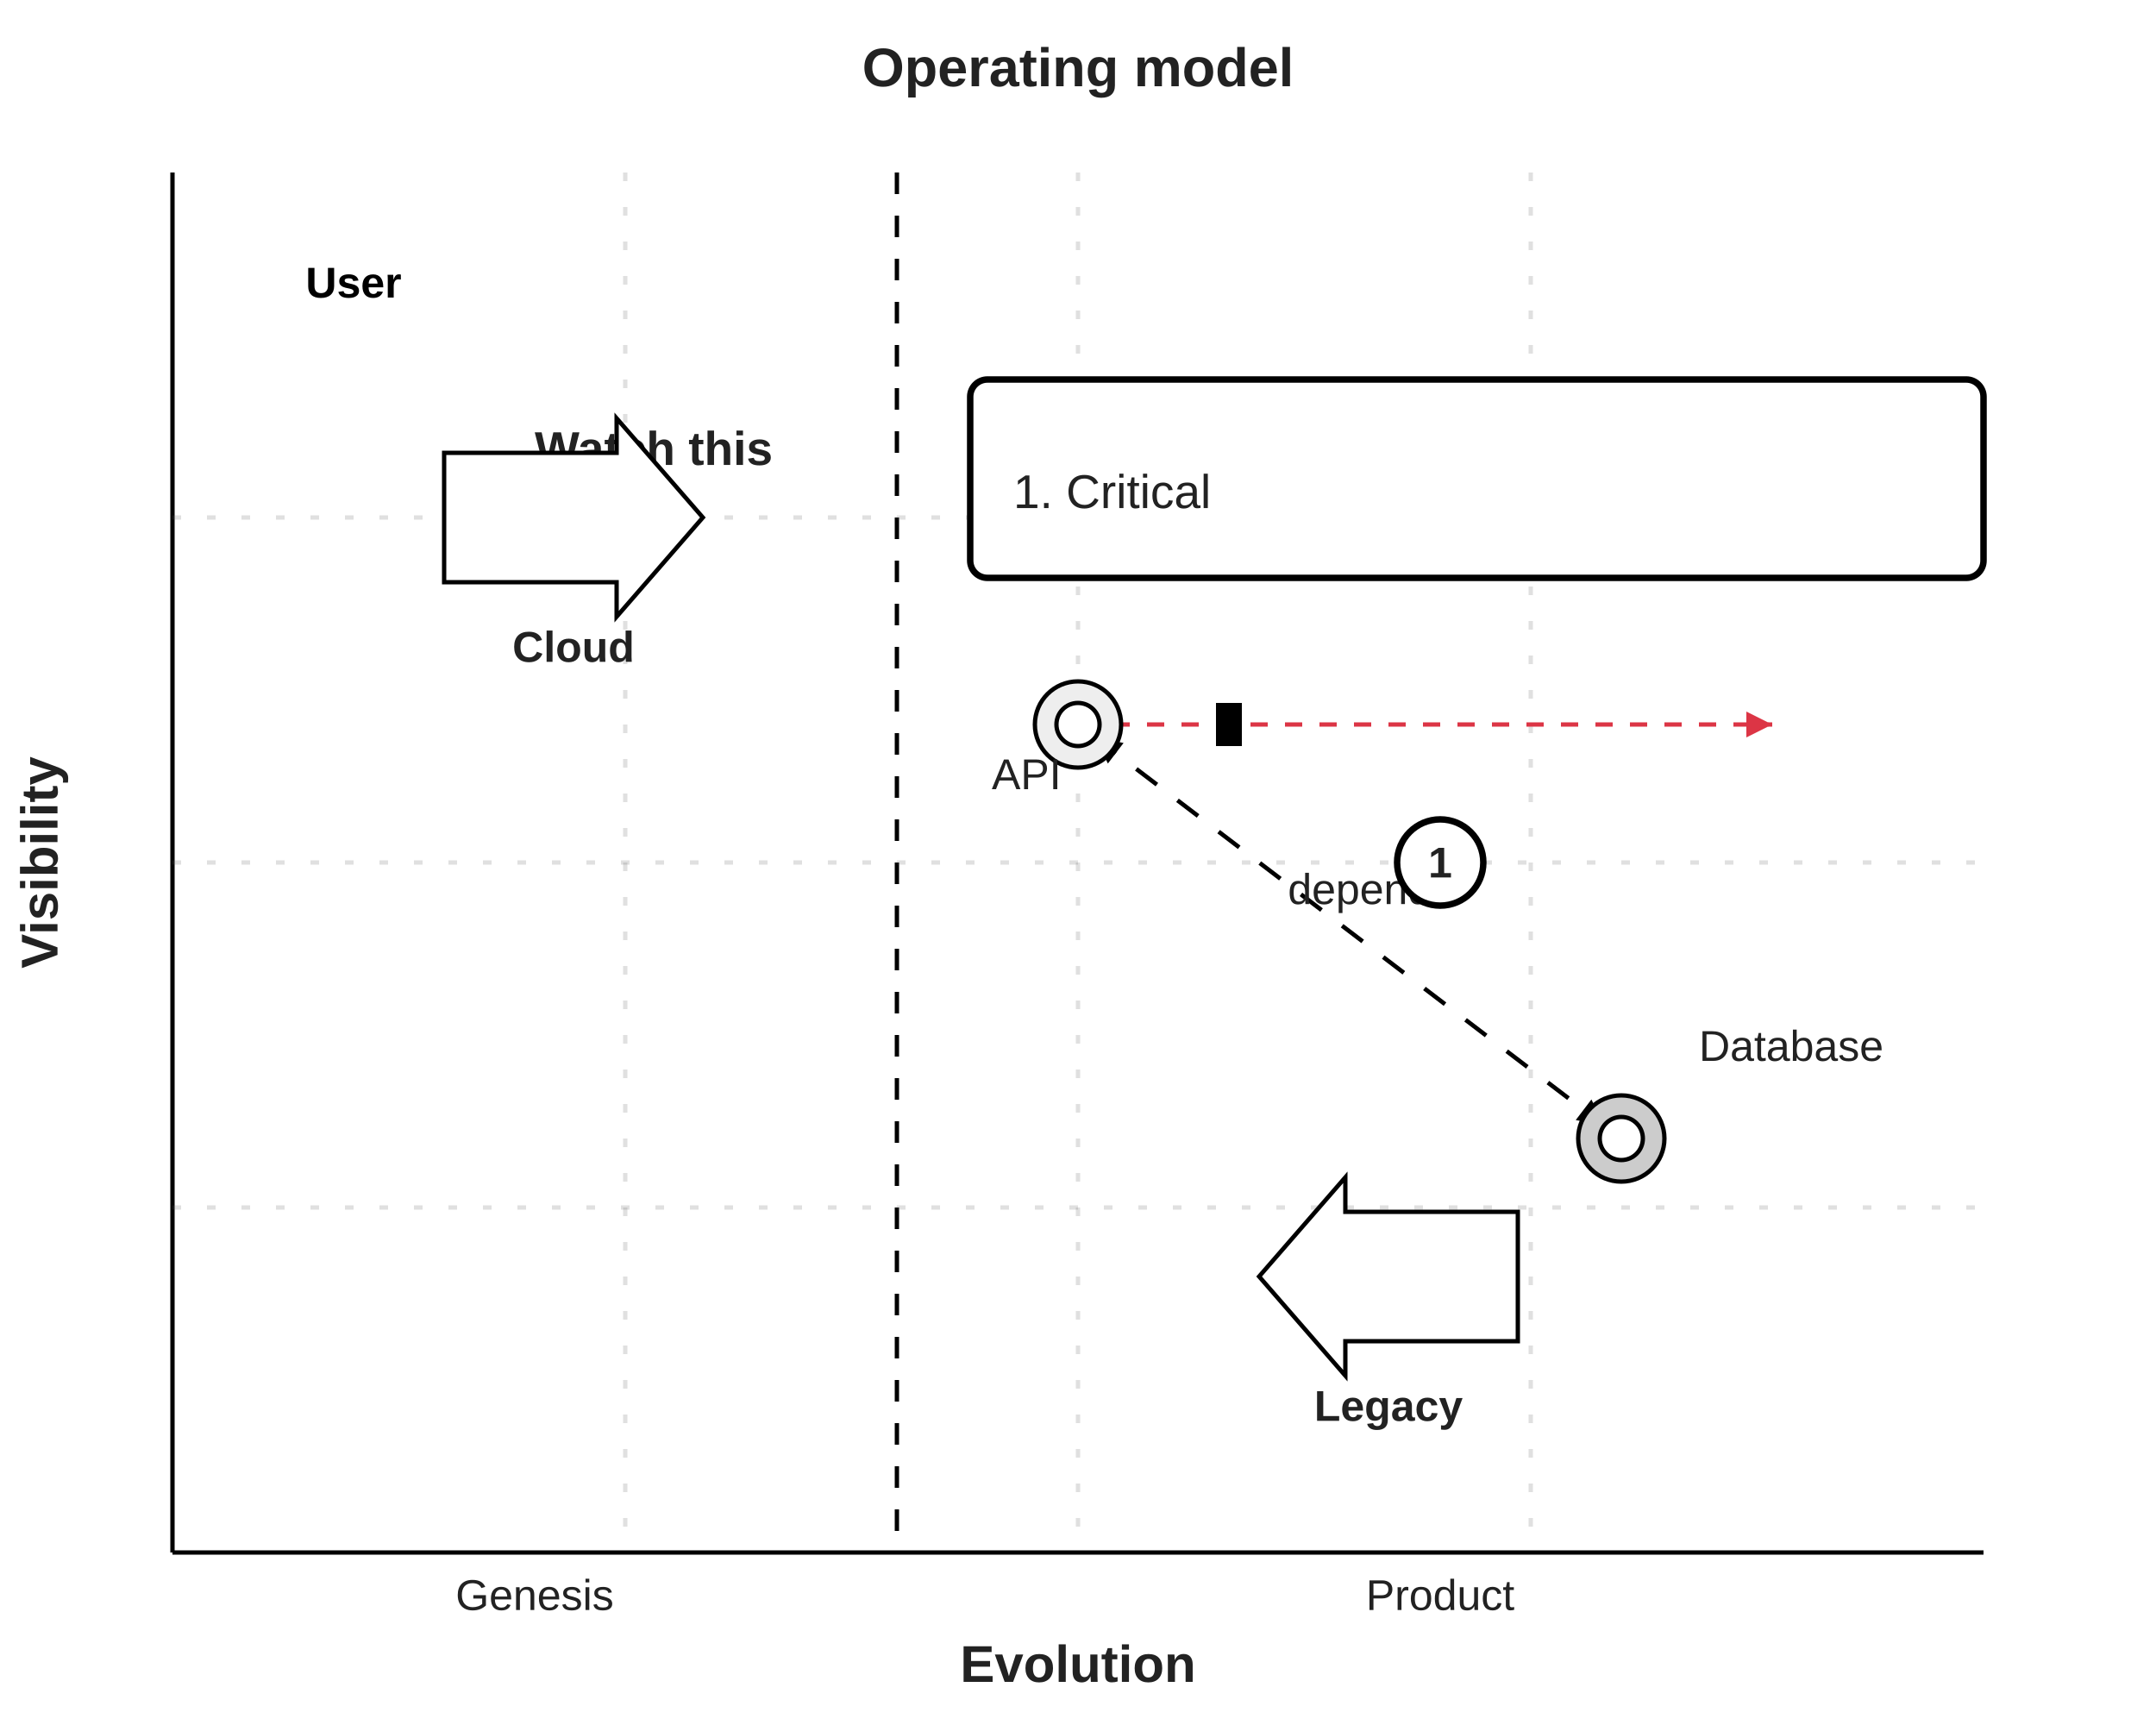
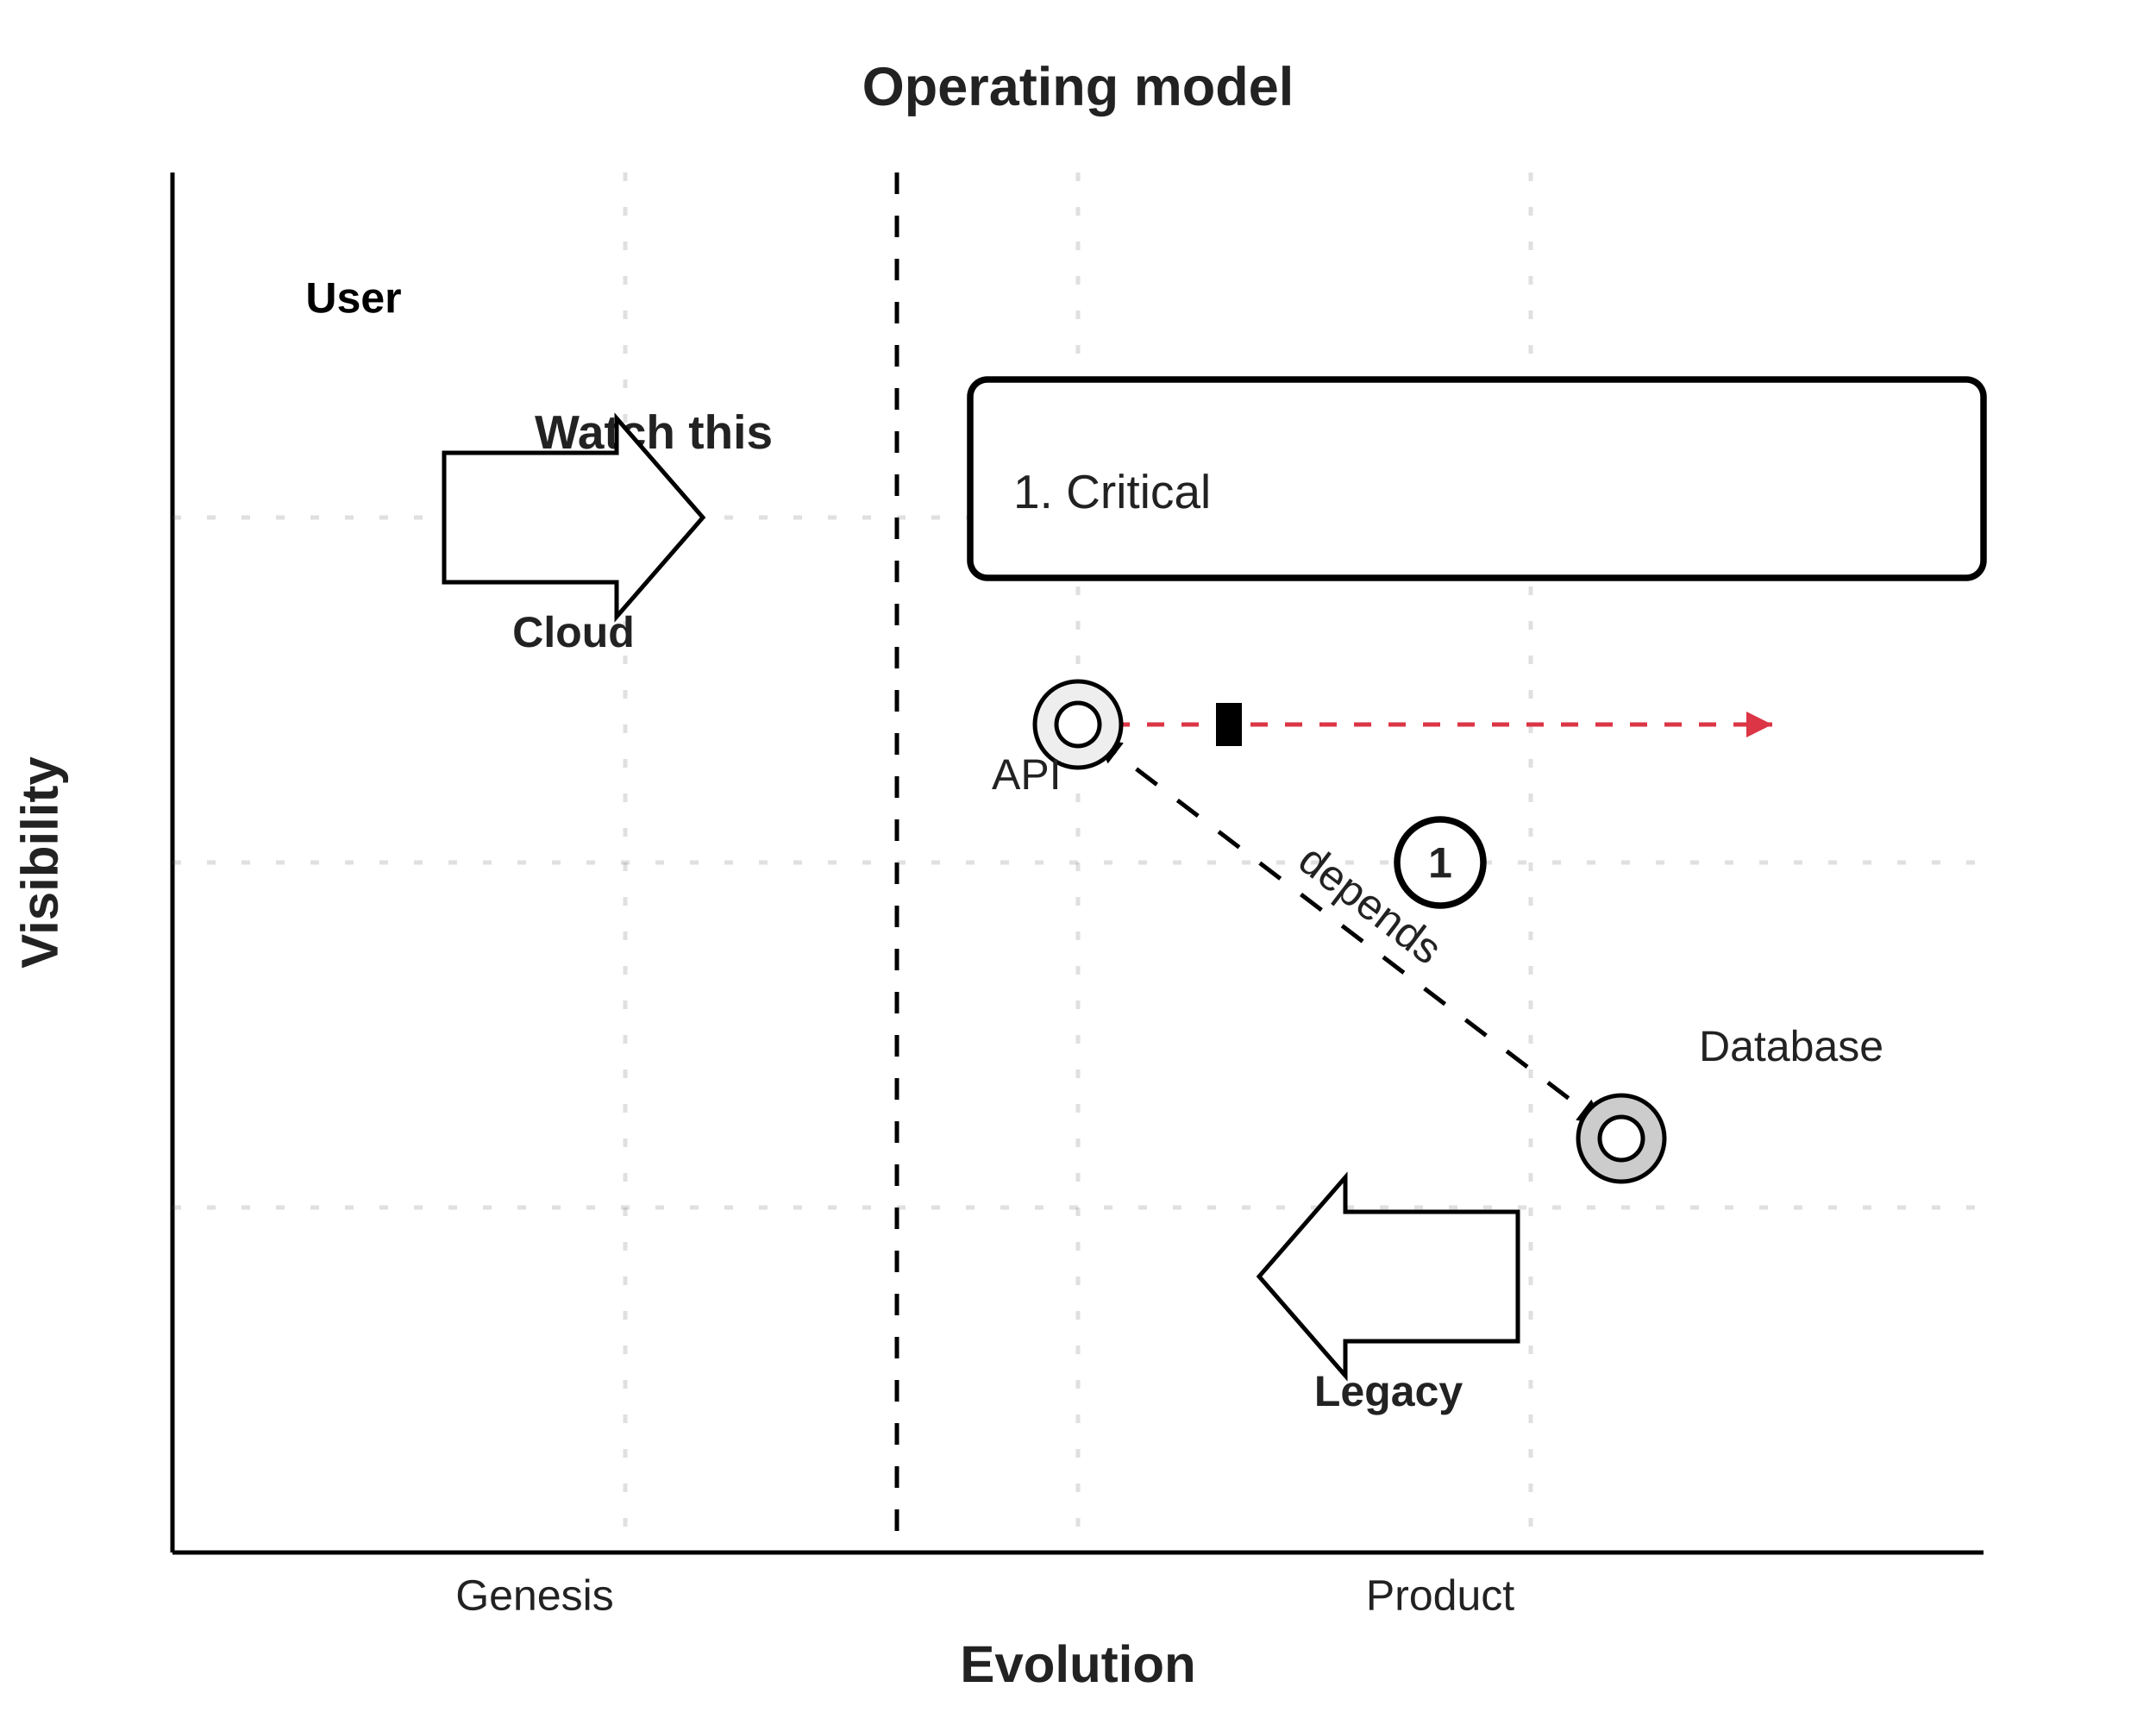
- <svg xmlns="http://www.w3.org/2000/svg" aria-labelledby="diagram-title" height="400" role="img" viewBox="0 0 500 400" width="500">
-   <rect class="wardley-background" data-role="group" fill="#ffffff" height="400" id="wardley-background-0" width="500" x="0" y="0" />
-   <text class="wardley-title" data-role="title" dominant-baseline="alphabetic" fill="#222222" font-family="Arial, sans-serif" font-size="12.6" font-weight="700" id="title-1" text-anchor="middle" x="250" y="20">Operating model</text>
-   <line class="wardley-axis" data-role="edge" id="wardley-axis-2" stroke="#000000" stroke-linecap="butt" stroke-linejoin="miter" stroke-width="1" x1="40" x2="460" y1="360" y2="360" />
-   <line class="wardley-axis" data-role="edge" id="wardley-axis-3" stroke="#000000" stroke-linecap="butt" stroke-linejoin="miter" stroke-width="1" x1="40" x2="40" y1="40" y2="360" />
-   <text class="wardley-axis-label wardley-axis-label-x" data-role="label" dominant-baseline="alphabetic" fill="#222222" font-family="Arial, sans-serif" font-size="12" font-weight="700" id="label-4" text-anchor="middle" x="250" y="390">Evolution</text>
-   <g class="wardley-axis-label-y-group" id="wardley-y-label-5" transform="rotate(-90 13.3333 200)">
-     <text class="wardley-axis-label wardley-axis-label-y" data-role="label" dominant-baseline="alphabetic" fill="#222222" font-family="Arial, sans-serif" font-size="12" font-weight="700" id="label-6" text-anchor="middle" x="13.333" y="200">Visibility</text>
+ <svg xmlns="http://www.w3.org/2000/svg" viewBox="0 0 500 400" width="500" height="400" role="img" aria-labelledby="diagram-title">
+   <rect id="wardley-background-0" class="wardley-background" data-role="group" x="0" y="0" width="500" height="400" fill="#ffffff" />
+   <text id="title-1" class="wardley-title" data-role="title" x="250" y="20" text-anchor="middle" dominant-baseline="central" font-family="Arial, sans-serif" font-size="12.6" font-weight="700" fill="#222222">Operating model</text>
+   <line id="wardley-axis-2" class="wardley-axis" data-role="edge" x1="40" y1="360" x2="460" y2="360" stroke="#000000" stroke-width="1" stroke-linecap="butt" stroke-linejoin="miter" />
+   <line id="wardley-axis-3" class="wardley-axis" data-role="edge" x1="40" y1="40" x2="40" y2="360" stroke="#000000" stroke-width="1" stroke-linecap="butt" stroke-linejoin="miter" />
+   <text id="label-4" class="wardley-axis-label wardley-axis-label-x" data-role="label" x="250" y="390" text-anchor="middle" dominant-baseline="alphabetic" font-family="Arial, sans-serif" font-size="12" font-weight="700" fill="#222222">Evolution</text>
+   <g id="wardley-y-label-5" class="wardley-axis-label-y-group" transform="rotate(-90 13.3333 200)">
+     <text id="label-6" class="wardley-axis-label wardley-axis-label-y" data-role="label" x="13.333" y="200" text-anchor="middle" dominant-baseline="alphabetic" font-family="Arial, sans-serif" font-size="12" font-weight="700" fill="#222222">Visibility</text>
  </g>
-   <text class="wardley-stage-label" data-role="label" dominant-baseline="alphabetic" fill="#222222" font-family="Arial, sans-serif" font-size="10" font-weight="400" id="label-7" text-anchor="middle" x="124" y="373.333">Genesis</text>
-   <line class="wardley-stage-boundary" data-role="edge" id="wardley-stage-boundary-8" stroke="#000000" stroke-dasharray="5 5" stroke-linecap="butt" stroke-linejoin="miter" stroke-width="1" x1="208" x2="208" y1="40" y2="360" />
-   <text class="wardley-stage-label" data-role="label" dominant-baseline="alphabetic" fill="#222222" font-family="Arial, sans-serif" font-size="10" font-weight="400" id="label-9" text-anchor="middle" x="334" y="373.333">Product</text>
-   <line class="wardley-grid-line" data-role="edge" id="wardley-grid-10" stroke="#646464" stroke-dasharray="2 6" stroke-linecap="butt" stroke-linejoin="miter" stroke-opacity="0.2" stroke-width="1" x1="145" x2="145" y1="40" y2="360" />
-   <line class="wardley-grid-line" data-role="edge" id="wardley-grid-11" stroke="#646464" stroke-dasharray="2 6" stroke-linecap="butt" stroke-linejoin="miter" stroke-opacity="0.2" stroke-width="1" x1="40" x2="460" y1="280" y2="280" />
-   <line class="wardley-grid-line" data-role="edge" id="wardley-grid-12" stroke="#646464" stroke-dasharray="2 6" stroke-linecap="butt" stroke-linejoin="miter" stroke-opacity="0.2" stroke-width="1" x1="250" x2="250" y1="40" y2="360" />
-   <line class="wardley-grid-line" data-role="edge" id="wardley-grid-13" stroke="#646464" stroke-dasharray="2 6" stroke-linecap="butt" stroke-linejoin="miter" stroke-opacity="0.2" stroke-width="1" x1="40" x2="460" y1="200" y2="200" />
-   <line class="wardley-grid-line" data-role="edge" id="wardley-grid-14" stroke="#646464" stroke-dasharray="2 6" stroke-linecap="butt" stroke-linejoin="miter" stroke-opacity="0.2" stroke-width="1" x1="355" x2="355" y1="40" y2="360" />
-   <line class="wardley-grid-line" data-role="edge" id="wardley-grid-15" stroke="#646464" stroke-dasharray="2 6" stroke-linecap="butt" stroke-linejoin="miter" stroke-opacity="0.2" stroke-width="1" x1="40" x2="460" y1="120" y2="120" />
-   <line aria-label="depends" class="wardley-link" data-role="edge" id="wardley-link-16" stroke="#000000" stroke-dasharray="6 6" stroke-linecap="butt" stroke-linejoin="miter" stroke-width="1" x1="253.977" x2="372.023" y1="171.03" y2="260.97" />
-   <polygon class="wardley-link-arrow" data-role="edge" fill="#000000" id="wardley-arrow-17" points="372.023,260.97 365.432,259.72 369.068,254.947" />
-   <polygon class="wardley-link-arrow" data-role="edge" fill="#000000" id="wardley-arrow-18" points="253.977,171.03 260.568,172.28 256.932,177.053" />
-   <text class="wardley-link-label" data-role="label" dominant-baseline="alphabetic" fill="#222222" font-family="Arial, sans-serif" font-size="10" font-weight="400" id="label-19" text-anchor="middle" x="317.848" y="209.637">depends</text>
-   <path class="wardley-trend" d="M250 168 L411 168" data-role="edge" fill="none" id="wardley-trend-20" stroke="#dc3545" stroke-dasharray="4 4" stroke-linecap="butt" stroke-linejoin="miter" stroke-width="1" />
-   <polygon class="wardley-trend-arrow" data-role="edge" fill="#dc3545" id="wardley-arrow-21" points="411,168 405,171 405,165" />
-   <text class="wardley-node-label" data-role="label" dominant-baseline="alphabetic" fill="#000000" font-family="Arial, sans-serif" font-size="10" font-weight="700" id="label-22" text-anchor="middle" x="82" y="69">User</text>
-   <circle class="wardley-build-overlay" cx="250" cy="168" data-role="node" fill="#eeeeee" id="wardley-strategy-23" r="10" stroke="#000000" stroke-linecap="butt" stroke-linejoin="miter" stroke-width="1" />
-   <circle aria-label="API" class="wardley-component" cx="250" cy="168" data-role="node" fill="#ffffff" id="wardley-component-24" r="5" stroke="#000000" stroke-linecap="butt" stroke-linejoin="miter" stroke-width="1" />
-   <line class="wardley-inertia" data-role="annotation" id="wardley-inertia-25" stroke="#000000" stroke-linecap="butt" stroke-linejoin="miter" stroke-width="6" x1="285" x2="285" y1="163" y2="173" />
-   <text class="wardley-node-label" data-role="label" dominant-baseline="alphabetic" fill="#222222" font-family="Arial, sans-serif" font-size="10" font-weight="400" id="label-26" text-anchor="start" x="230" y="183">API</text>
-   <circle class="wardley-buy-overlay" cx="376" cy="264" data-role="node" fill="#cccccc" id="wardley-strategy-27" r="10" stroke="#000000" stroke-linecap="butt" stroke-linejoin="miter" stroke-width="1" />
-   <circle aria-label="Database" class="wardley-component" cx="376" cy="264" data-role="node" fill="#ffffff" id="wardley-component-28" r="5" stroke="#000000" stroke-linecap="butt" stroke-linejoin="miter" stroke-width="1" />
-   <text class="wardley-node-label" data-role="label" dominant-baseline="alphabetic" fill="#222222" font-family="Arial, sans-serif" font-size="10" font-weight="400" id="label-29" text-anchor="start" x="394" y="246">Database</text>
-   <circle class="wardley-annotation-circle" cx="334" cy="200" data-role="annotation" fill="#ffffff" id="wardley-annotation-30" r="10" stroke="#000000" stroke-linecap="butt" stroke-linejoin="miter" stroke-width="1.5" />
-   <text class="wardley-annotation-number" data-role="label" dominant-baseline="central" fill="#222222" font-family="Arial, sans-serif" font-size="10" font-weight="700" id="label-31" text-anchor="middle" x="334" y="200">1</text>
-   <rect class="wardley-annotations-box" data-role="annotation" fill="#ffffff" height="46" id="wardley-annotations-box-32" rx="4" ry="4" stroke="#000000" stroke-linecap="butt" stroke-linejoin="miter" stroke-width="1.5" width="235" x="225" y="88" />
-   <text class="wardley-annotation-text" data-role="label" dominant-baseline="central" fill="#222222" font-family="Arial, sans-serif" font-size="11" font-weight="400" id="label-33" text-anchor="start" x="235" y="114">1. Critical</text>
-   <text class="wardley-note" data-role="annotation" dominant-baseline="central" fill="#222222" font-family="Arial, sans-serif" font-size="11" font-weight="700" id="annotation-34" text-anchor="start" x="124" y="104">Watch this</text>
-   <path aria-label="Cloud" class="wardley-marker" d="M103 105 L143 105 L143 97 L163 120 L143 143 L143 135 L103 135 Z" data-role="annotation" fill="#ffffff" id="wardley-marker-35" stroke="#000000" stroke-linecap="butt" stroke-linejoin="miter" stroke-width="1" />
-   <text class="wardley-marker-label" data-role="label" dominant-baseline="central" fill="#222222" font-family="Arial, sans-serif" font-size="10" font-weight="700" id="label-36" text-anchor="middle" x="133" y="150">Cloud</text>
-   <path aria-label="Legacy" class="wardley-marker" d="M352 281 L312 281 L312 273 L292 296 L312 319 L312 311 L352 311 Z" data-role="annotation" fill="#ffffff" id="wardley-marker-37" stroke="#000000" stroke-linecap="butt" stroke-linejoin="miter" stroke-width="1" />
-   <text class="wardley-marker-label" data-role="label" dominant-baseline="central" fill="#222222" font-family="Arial, sans-serif" font-size="10" font-weight="700" id="label-38" text-anchor="middle" x="322" y="326">Legacy</text>
+   <text id="label-7" class="wardley-stage-label" data-role="label" x="124" y="373.333" text-anchor="middle" dominant-baseline="alphabetic" font-family="Arial, sans-serif" font-size="10" font-weight="400" fill="#222222">Genesis</text>
+   <line id="wardley-stage-boundary-8" class="wardley-stage-boundary" data-role="edge" x1="208" y1="40" x2="208" y2="360" stroke="#000000" stroke-width="1" stroke-dasharray="5 5" stroke-linecap="butt" stroke-linejoin="miter" />
+   <text id="label-9" class="wardley-stage-label" data-role="label" x="334" y="373.333" text-anchor="middle" dominant-baseline="alphabetic" font-family="Arial, sans-serif" font-size="10" font-weight="400" fill="#222222">Product</text>
+   <line id="wardley-grid-10" class="wardley-grid-line" data-role="edge" x1="145" y1="40" x2="145" y2="360" stroke="#646464" stroke-width="1" stroke-opacity="0.2" stroke-dasharray="2 6" stroke-linecap="butt" stroke-linejoin="miter" />
+   <line id="wardley-grid-11" class="wardley-grid-line" data-role="edge" x1="40" y1="280" x2="460" y2="280" stroke="#646464" stroke-width="1" stroke-opacity="0.2" stroke-dasharray="2 6" stroke-linecap="butt" stroke-linejoin="miter" />
+   <line id="wardley-grid-12" class="wardley-grid-line" data-role="edge" x1="250" y1="40" x2="250" y2="360" stroke="#646464" stroke-width="1" stroke-opacity="0.2" stroke-dasharray="2 6" stroke-linecap="butt" stroke-linejoin="miter" />
+   <line id="wardley-grid-13" class="wardley-grid-line" data-role="edge" x1="40" y1="200" x2="460" y2="200" stroke="#646464" stroke-width="1" stroke-opacity="0.2" stroke-dasharray="2 6" stroke-linecap="butt" stroke-linejoin="miter" />
+   <line id="wardley-grid-14" class="wardley-grid-line" data-role="edge" x1="355" y1="40" x2="355" y2="360" stroke="#646464" stroke-width="1" stroke-opacity="0.2" stroke-dasharray="2 6" stroke-linecap="butt" stroke-linejoin="miter" />
+   <line id="wardley-grid-15" class="wardley-grid-line" data-role="edge" x1="40" y1="120" x2="460" y2="120" stroke="#646464" stroke-width="1" stroke-opacity="0.2" stroke-dasharray="2 6" stroke-linecap="butt" stroke-linejoin="miter" />
+   <line id="wardley-link-16" class="wardley-link" data-role="edge" aria-label="depends" x1="253.977" y1="171.03" x2="372.023" y2="260.97" stroke="#000000" stroke-width="1" stroke-dasharray="6 6" stroke-linecap="butt" stroke-linejoin="miter" />
+   <polygon id="wardley-arrow-17" class="wardley-link-arrow" data-role="edge" points="372.023,260.97 365.432,259.72 369.068,254.947" fill="#000000" />
+   <polygon id="wardley-arrow-18" class="wardley-link-arrow" data-role="edge" points="253.977,171.03 260.568,172.28 256.932,177.053" fill="#000000" />
+   <g id="wardley-link-label-group-19" class="wardley-link-label-group" transform="rotate(37.3039 317.8483 209.6365)">
+     <text id="label-20" class="wardley-link-label" data-role="label" x="317.848" y="209.637" text-anchor="middle" dominant-baseline="central" font-family="Arial, sans-serif" font-size="10" font-weight="400" fill="#222222">depends</text>
+   </g>
+   <line id="wardley-trend-21" class="wardley-trend" data-role="edge" x1="250" y1="168" x2="411" y2="168" stroke="#dc3545" stroke-width="1" stroke-dasharray="4 4" stroke-linecap="butt" stroke-linejoin="miter" />
+   <polygon id="wardley-arrow-22" class="wardley-trend-arrow" data-role="edge" points="411,168 405,171 405,165" fill="#dc3545" />
+   <text id="label-23" class="wardley-node-label" data-role="label" x="82" y="69" text-anchor="middle" dominant-baseline="central" font-family="Arial, sans-serif" font-size="10" font-weight="700" fill="#000000">User</text>
+   <circle id="wardley-strategy-24" class="wardley-build-overlay" data-role="node" cx="250" cy="168" r="10" fill="#eeeeee" stroke="#000000" stroke-width="1" stroke-linecap="butt" stroke-linejoin="miter" />
+   <circle id="wardley-component-25" class="wardley-component" data-role="node" aria-label="API" cx="250" cy="168" r="5" fill="#ffffff" stroke="#000000" stroke-width="1" stroke-linecap="butt" stroke-linejoin="miter" />
+   <line id="wardley-inertia-26" class="wardley-inertia" data-role="annotation" x1="285" y1="163" x2="285" y2="173" stroke="#000000" stroke-width="6" stroke-linecap="butt" stroke-linejoin="miter" />
+   <text id="label-27" class="wardley-node-label" data-role="label" x="230" y="183" text-anchor="start" dominant-baseline="alphabetic" font-family="Arial, sans-serif" font-size="10" font-weight="400" fill="#222222">API</text>
+   <circle id="wardley-strategy-28" class="wardley-buy-overlay" data-role="node" cx="376" cy="264" r="10" fill="#cccccc" stroke="#000000" stroke-width="1" stroke-linecap="butt" stroke-linejoin="miter" />
+   <circle id="wardley-component-29" class="wardley-component" data-role="node" aria-label="Database" cx="376" cy="264" r="5" fill="#ffffff" stroke="#000000" stroke-width="1" stroke-linecap="butt" stroke-linejoin="miter" />
+   <text id="label-30" class="wardley-node-label" data-role="label" x="394" y="246" text-anchor="start" dominant-baseline="alphabetic" font-family="Arial, sans-serif" font-size="10" font-weight="400" fill="#222222">Database</text>
+   <circle id="wardley-annotation-31" class="wardley-annotation-circle" data-role="annotation" cx="334" cy="200" r="10" fill="#ffffff" stroke="#000000" stroke-width="1.5" stroke-linecap="butt" stroke-linejoin="miter" />
+   <text id="label-32" class="wardley-annotation-number" data-role="label" x="334" y="200" text-anchor="middle" dominant-baseline="central" font-family="Arial, sans-serif" font-size="10" font-weight="700" fill="#222222">1</text>
+   <rect id="wardley-annotations-box-33" class="wardley-annotations-box" data-role="annotation" x="225" y="88" width="235" height="46" rx="4" ry="4" fill="#ffffff" stroke="#000000" stroke-width="1.5" stroke-linecap="butt" stroke-linejoin="miter" />
+   <text id="label-34" class="wardley-annotation-text" data-role="label" x="235" y="114" text-anchor="start" dominant-baseline="central" font-family="Arial, sans-serif" font-size="11" font-weight="400" fill="#222222">1. Critical</text>
+   <text id="annotation-35" class="wardley-note" data-role="annotation" x="124" y="104" text-anchor="start" dominant-baseline="alphabetic" font-family="Arial, sans-serif" font-size="11" font-weight="700" fill="#222222">Watch this</text>
+   <path id="wardley-marker-36" class="wardley-marker" data-role="annotation" aria-label="Cloud" d="M103 105 L143 105 L143 97 L163 120 L143 143 L143 135 L103 135 Z" fill="#ffffff" stroke="#000000" stroke-width="1" stroke-linecap="butt" stroke-linejoin="miter" />
+   <text id="label-37" class="wardley-marker-label" data-role="label" x="133" y="150" text-anchor="middle" dominant-baseline="alphabetic" font-family="Arial, sans-serif" font-size="10" font-weight="700" fill="#222222">Cloud</text>
+   <path id="wardley-marker-38" class="wardley-marker" data-role="annotation" aria-label="Legacy" d="M352 281 L312 281 L312 273 L292 296 L312 319 L312 311 L352 311 Z" fill="#ffffff" stroke="#000000" stroke-width="1" stroke-linecap="butt" stroke-linejoin="miter" />
+   <text id="label-39" class="wardley-marker-label" data-role="label" x="322" y="326" text-anchor="middle" dominant-baseline="alphabetic" font-family="Arial, sans-serif" font-size="10" font-weight="700" fill="#222222">Legacy</text>
</svg>
